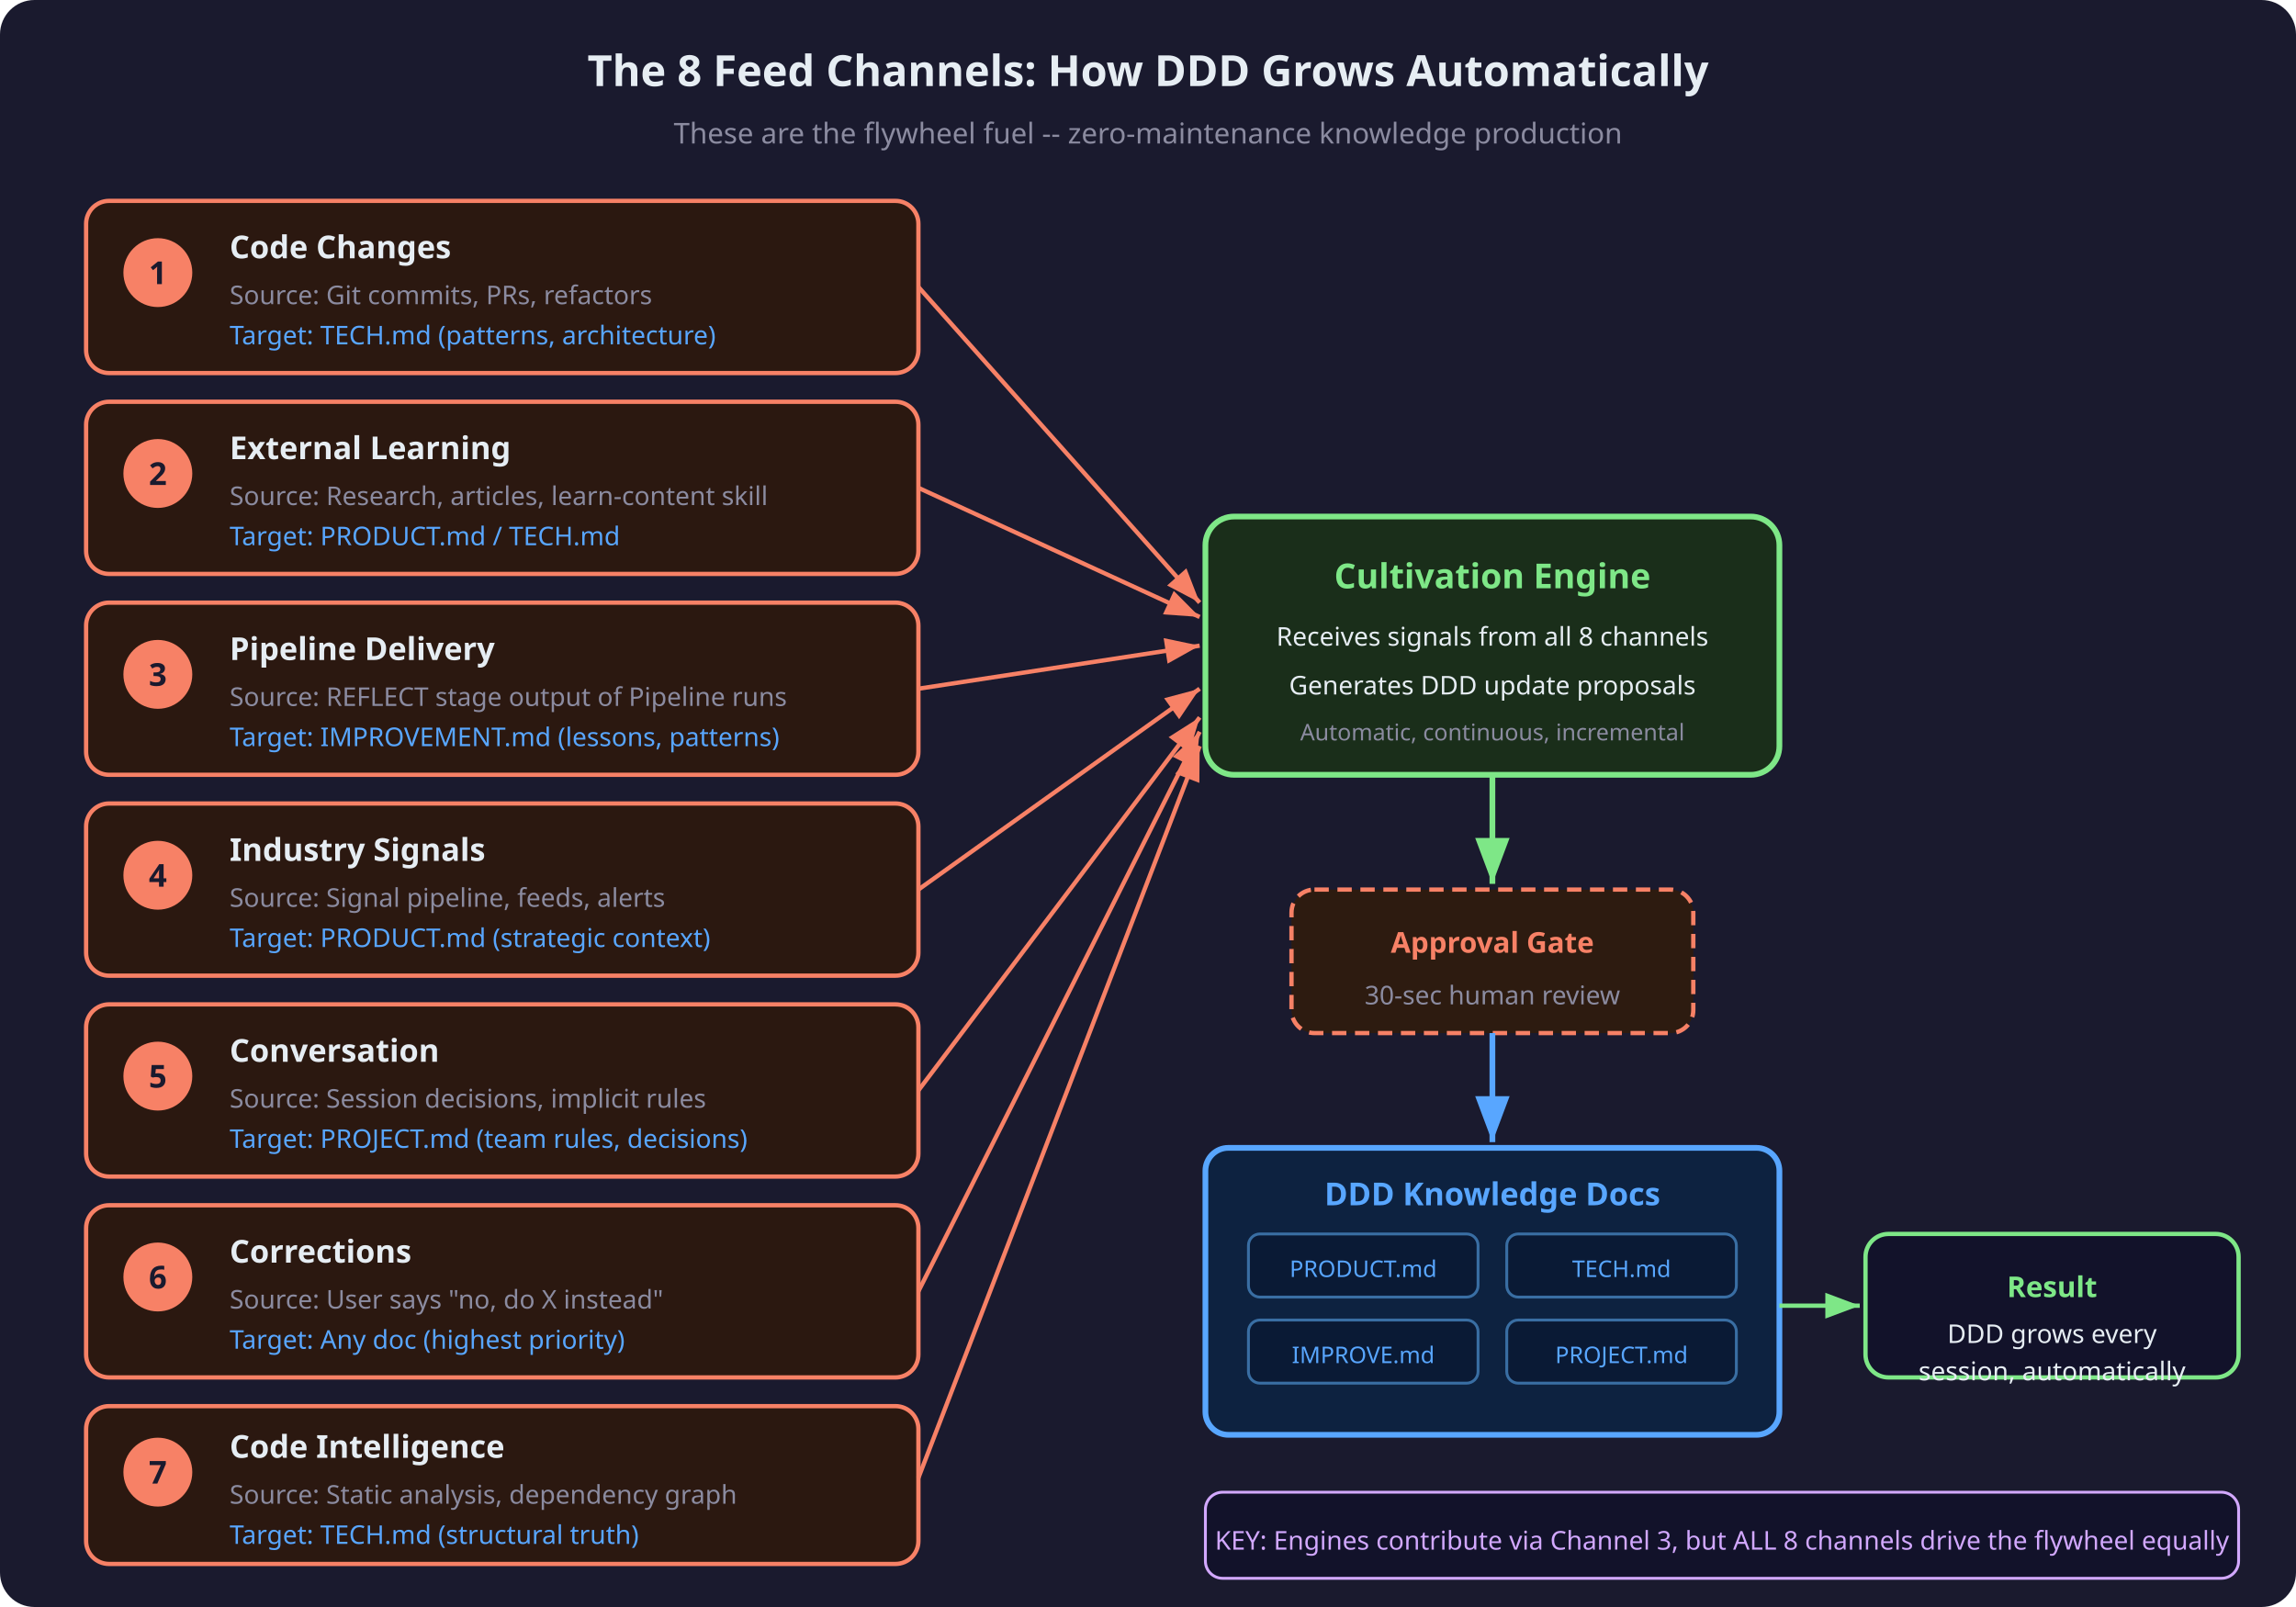
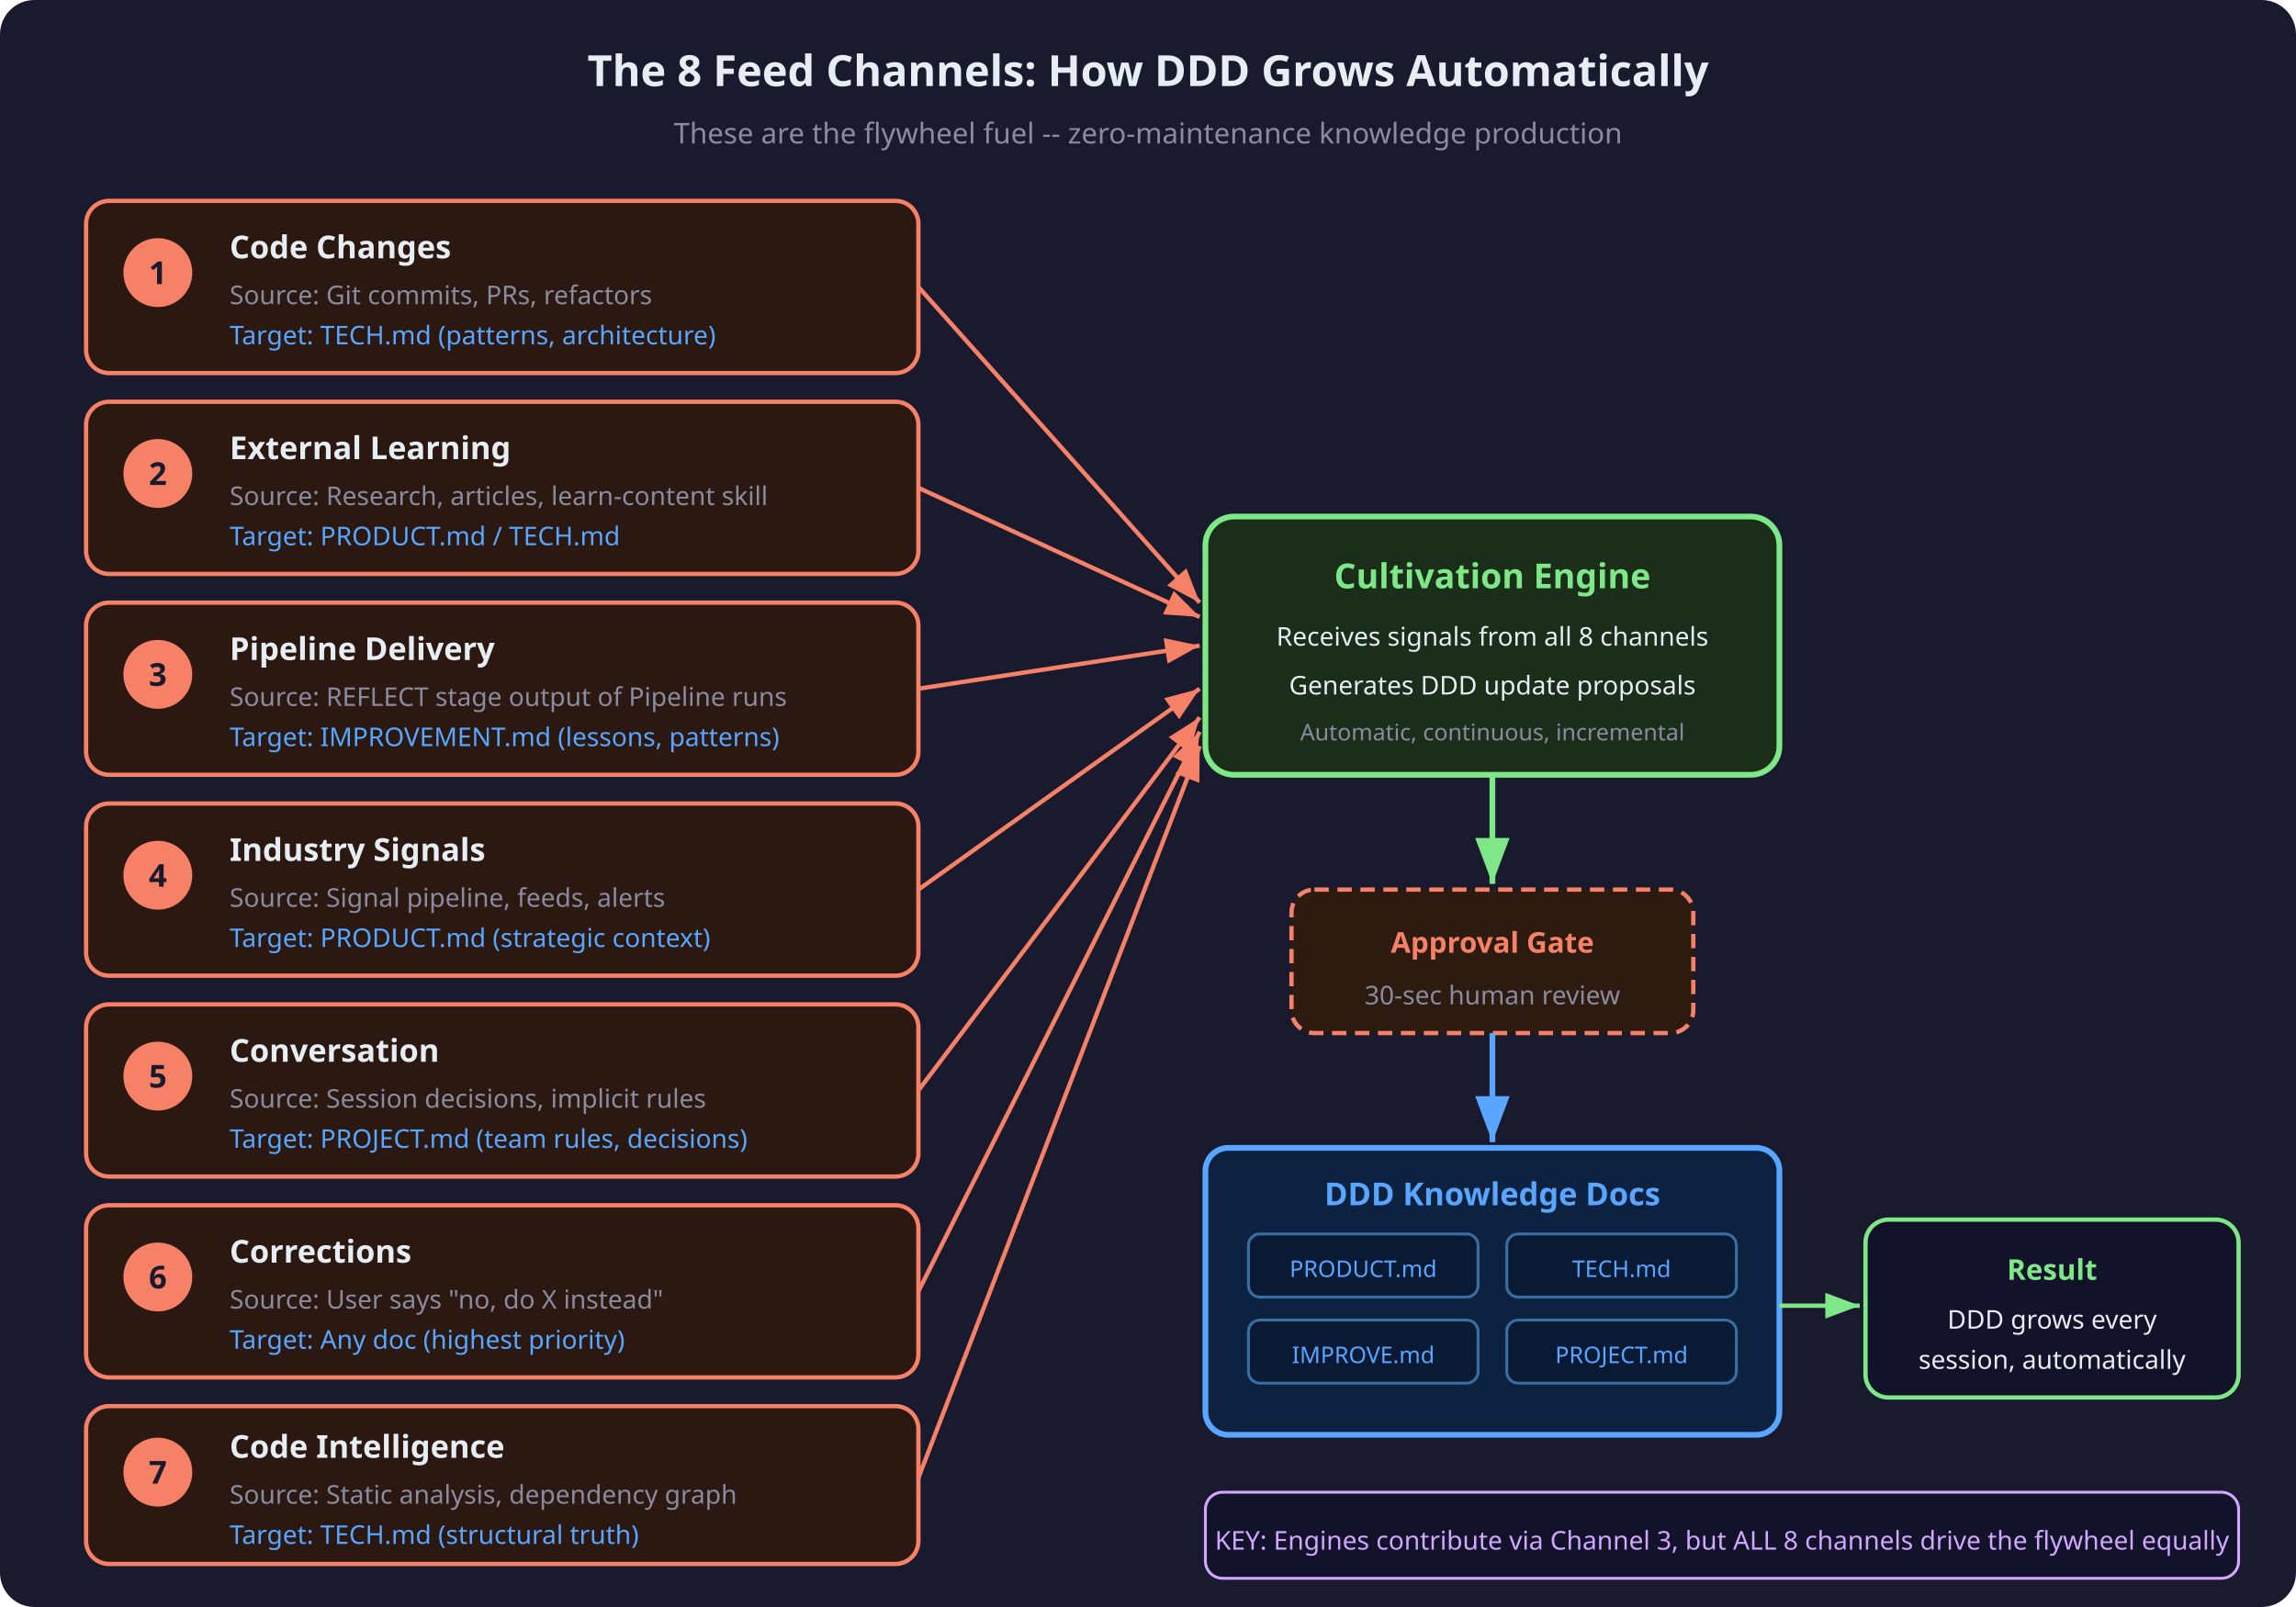
<svg xmlns="http://www.w3.org/2000/svg" viewBox="0 0 800 560" font-family="sans-serif">
  <defs>
    <marker id="arr3" markerWidth="8" markerHeight="6" refX="8" refY="3" orient="auto">
      <path d="M0,0 L8,3 L0,6" fill="#f78166" />
    </marker>
    <marker id="arr3g" markerWidth="8" markerHeight="6" refX="8" refY="3" orient="auto">
      <path d="M0,0 L8,3 L0,6" fill="#7ee787" />
    </marker>
    <marker id="arr3b" markerWidth="8" markerHeight="6" refX="8" refY="3" orient="auto">
      <path d="M0,0 L8,3 L0,6" fill="#58a6ff" />
    </marker>
  </defs>
  <rect width="800" height="560" fill="#1a1a2e" rx="12" />
  <text x="400" y="30" text-anchor="middle" fill="#e6edf3" font-size="15" font-weight="bold">The 8 Feed Channels: How DDD Grows Automatically</text>
  <text x="400" y="50" text-anchor="middle" fill="#8b8ba0" font-size="10">These are the flywheel fuel -- zero-maintenance knowledge production</text>
  <rect x="30" y="70" width="290" height="60" rx="8" fill="#2b1810" stroke="#f78166" stroke-width="1.5" />
  <circle cx="55" cy="95" r="12" fill="#f78166" />
  <text x="55" y="99" text-anchor="middle" fill="#1a1a2e" font-size="11" font-weight="bold">1</text>
  <text x="80" y="90" fill="#e6edf3" font-size="11" font-weight="bold">Code Changes</text>
  <text x="80" y="106" fill="#8b8ba0" font-size="9">Source: Git commits, PRs, refactors</text>
  <text x="80" y="120" fill="#58a6ff" font-size="9">Target: TECH.md (patterns, architecture)</text>
  <rect x="30" y="140" width="290" height="60" rx="8" fill="#2b1810" stroke="#f78166" stroke-width="1.5" />
  <circle cx="55" cy="165" r="12" fill="#f78166" />
  <text x="55" y="169" text-anchor="middle" fill="#1a1a2e" font-size="11" font-weight="bold">2</text>
  <text x="80" y="160" fill="#e6edf3" font-size="11" font-weight="bold">External Learning</text>
  <text x="80" y="176" fill="#8b8ba0" font-size="9">Source: Research, articles, learn-content skill</text>
  <text x="80" y="190" fill="#58a6ff" font-size="9">Target: PRODUCT.md / TECH.md</text>
  <rect x="30" y="210" width="290" height="60" rx="8" fill="#2b1810" stroke="#f78166" stroke-width="1.5" />
  <circle cx="55" cy="235" r="12" fill="#f78166" />
  <text x="55" y="239" text-anchor="middle" fill="#1a1a2e" font-size="11" font-weight="bold">3</text>
  <text x="80" y="230" fill="#e6edf3" font-size="11" font-weight="bold">Pipeline Delivery</text>
  <text x="80" y="246" fill="#8b8ba0" font-size="9">Source: REFLECT stage output of Pipeline runs</text>
  <text x="80" y="260" fill="#58a6ff" font-size="9">Target: IMPROVEMENT.md (lessons, patterns)</text>
  <rect x="30" y="280" width="290" height="60" rx="8" fill="#2b1810" stroke="#f78166" stroke-width="1.5" />
  <circle cx="55" cy="305" r="12" fill="#f78166" />
  <text x="55" y="309" text-anchor="middle" fill="#1a1a2e" font-size="11" font-weight="bold">4</text>
  <text x="80" y="300" fill="#e6edf3" font-size="11" font-weight="bold">Industry Signals</text>
  <text x="80" y="316" fill="#8b8ba0" font-size="9">Source: Signal pipeline, feeds, alerts</text>
  <text x="80" y="330" fill="#58a6ff" font-size="9">Target: PRODUCT.md (strategic context)</text>
  <rect x="30" y="350" width="290" height="60" rx="8" fill="#2b1810" stroke="#f78166" stroke-width="1.5" />
  <circle cx="55" cy="375" r="12" fill="#f78166" />
  <text x="55" y="379" text-anchor="middle" fill="#1a1a2e" font-size="11" font-weight="bold">5</text>
  <text x="80" y="370" fill="#e6edf3" font-size="11" font-weight="bold">Conversation</text>
  <text x="80" y="386" fill="#8b8ba0" font-size="9">Source: Session decisions, implicit rules</text>
  <text x="80" y="400" fill="#58a6ff" font-size="9">Target: PROJECT.md (team rules, decisions)</text>
  <rect x="30" y="420" width="290" height="60" rx="8" fill="#2b1810" stroke="#f78166" stroke-width="1.5" />
  <circle cx="55" cy="445" r="12" fill="#f78166" />
  <text x="55" y="449" text-anchor="middle" fill="#1a1a2e" font-size="11" font-weight="bold">6</text>
  <text x="80" y="440" fill="#e6edf3" font-size="11" font-weight="bold">Corrections</text>
  <text x="80" y="456" fill="#8b8ba0" font-size="9">Source: User says "no, do X instead"</text>
  <text x="80" y="470" fill="#58a6ff" font-size="9">Target: Any doc (highest priority)</text>
  <rect x="30" y="490" width="290" height="55" rx="8" fill="#2b1810" stroke="#f78166" stroke-width="1.5" />
  <circle cx="55" cy="513" r="12" fill="#f78166" />
  <text x="55" y="517" text-anchor="middle" fill="#1a1a2e" font-size="11" font-weight="bold">7</text>
  <text x="80" y="508" fill="#e6edf3" font-size="11" font-weight="bold">Code Intelligence</text>
  <text x="80" y="524" fill="#8b8ba0" font-size="9">Source: Static analysis, dependency graph</text>
  <text x="80" y="538" fill="#58a6ff" font-size="9">Target: TECH.md (structural truth)</text>
  <rect x="420" y="180" width="200" height="90" rx="10" fill="#1a2e1a" stroke="#7ee787" stroke-width="2" />
  <text x="520" y="205" text-anchor="middle" fill="#7ee787" font-size="12" font-weight="bold">Cultivation Engine</text>
  <text x="520" y="225" text-anchor="middle" fill="#e6edf3" font-size="9">Receives signals from all 8 channels</text>
  <text x="520" y="242" text-anchor="middle" fill="#e6edf3" font-size="9">Generates DDD update proposals</text>
  <text x="520" y="258" text-anchor="middle" fill="#8b8ba0" font-size="8">Automatic, continuous, incremental</text>
  <line x1="320" y1="100" x2="418" y2="210" stroke="#f78166" stroke-width="1.5" marker-end="url(#arr3)" />
  <line x1="320" y1="170" x2="418" y2="215" stroke="#f78166" stroke-width="1.5" marker-end="url(#arr3)" />
  <line x1="320" y1="240" x2="418" y2="225" stroke="#f78166" stroke-width="1.5" marker-end="url(#arr3)" />
  <line x1="320" y1="310" x2="418" y2="240" stroke="#f78166" stroke-width="1.5" marker-end="url(#arr3)" />
  <line x1="320" y1="380" x2="418" y2="250" stroke="#f78166" stroke-width="1.5" marker-end="url(#arr3)" />
  <line x1="320" y1="450" x2="418" y2="255" stroke="#f78166" stroke-width="1.5" marker-end="url(#arr3)" />
  <line x1="320" y1="515" x2="418" y2="260" stroke="#f78166" stroke-width="1.5" marker-end="url(#arr3)" />
  <rect x="450" y="310" width="140" height="50" rx="8" fill="#2d1b10" stroke="#f78166" stroke-width="1.5" stroke-dasharray="5,3" />
  <text x="520" y="332" text-anchor="middle" fill="#f78166" font-size="10" font-weight="bold">Approval Gate</text>
  <text x="520" y="350" text-anchor="middle" fill="#8b8ba0" font-size="9">30-sec human review</text>
  <line x1="520" y1="270" x2="520" y2="308" stroke="#7ee787" stroke-width="2" marker-end="url(#arr3g)" />
  <rect x="420" y="400" width="200" height="100" rx="8" fill="#0d2240" stroke="#58a6ff" stroke-width="2" />
  <text x="520" y="420" text-anchor="middle" fill="#58a6ff" font-size="11" font-weight="bold">DDD Knowledge Docs</text>
  <rect x="435" y="430" width="80" height="22" rx="4" fill="#0a1a35" stroke="#396ea3" stroke-width="1" />
  <text x="475" y="445" text-anchor="middle" fill="#58a6ff" font-size="8">PRODUCT.md</text>
  <rect x="525" y="430" width="80" height="22" rx="4" fill="#0a1a35" stroke="#396ea3" stroke-width="1" />
  <text x="565" y="445" text-anchor="middle" fill="#58a6ff" font-size="8">TECH.md</text>
  <rect x="435" y="460" width="80" height="22" rx="4" fill="#0a1a35" stroke="#396ea3" stroke-width="1" />
  <text x="475" y="475" text-anchor="middle" fill="#58a6ff" font-size="8">IMPROVE.md</text>
  <rect x="525" y="460" width="80" height="22" rx="4" fill="#0a1a35" stroke="#396ea3" stroke-width="1" />
  <text x="565" y="475" text-anchor="middle" fill="#58a6ff" font-size="8">PROJECT.md</text>
  <line x1="520" y1="360" x2="520" y2="398" stroke="#58a6ff" stroke-width="2" marker-end="url(#arr3b)" />
-   <rect x="650" y="430" width="130" height="50" rx="8" fill="#12122a" stroke="#7ee787" stroke-width="1.5" />
-   <text x="715" y="452" text-anchor="middle" fill="#7ee787" font-size="10" font-weight="bold">Result</text>
-   <text x="715" y="468" text-anchor="middle" fill="#e6edf3" font-size="9">DDD grows every</text>
-   <text x="715" y="481" text-anchor="middle" fill="#e6edf3" font-size="9">session, automatically</text>
+   <rect x="650" y="425" width="130" height="62" rx="8" fill="#12122a" stroke="#7ee787" stroke-width="1.5" />
+   <text x="715" y="446" text-anchor="middle" fill="#7ee787" font-size="10" font-weight="bold">Result</text>
+   <text x="715" y="463" text-anchor="middle" fill="#e6edf3" font-size="9">DDD grows every</text>
+   <text x="715" y="477" text-anchor="middle" fill="#e6edf3" font-size="9">session, automatically</text>
  <line x1="620" y1="455" x2="648" y2="455" stroke="#7ee787" stroke-width="1.5" marker-end="url(#arr3g)" />
  <rect x="420" y="520" width="360" height="30" rx="6" fill="#12122a" stroke="#d2a8ff" stroke-width="1" />
  <text x="600" y="540" text-anchor="middle" fill="#d2a8ff" font-size="9">KEY: Engines contribute via Channel 3, but ALL 8 channels drive the flywheel equally</text>
</svg>
